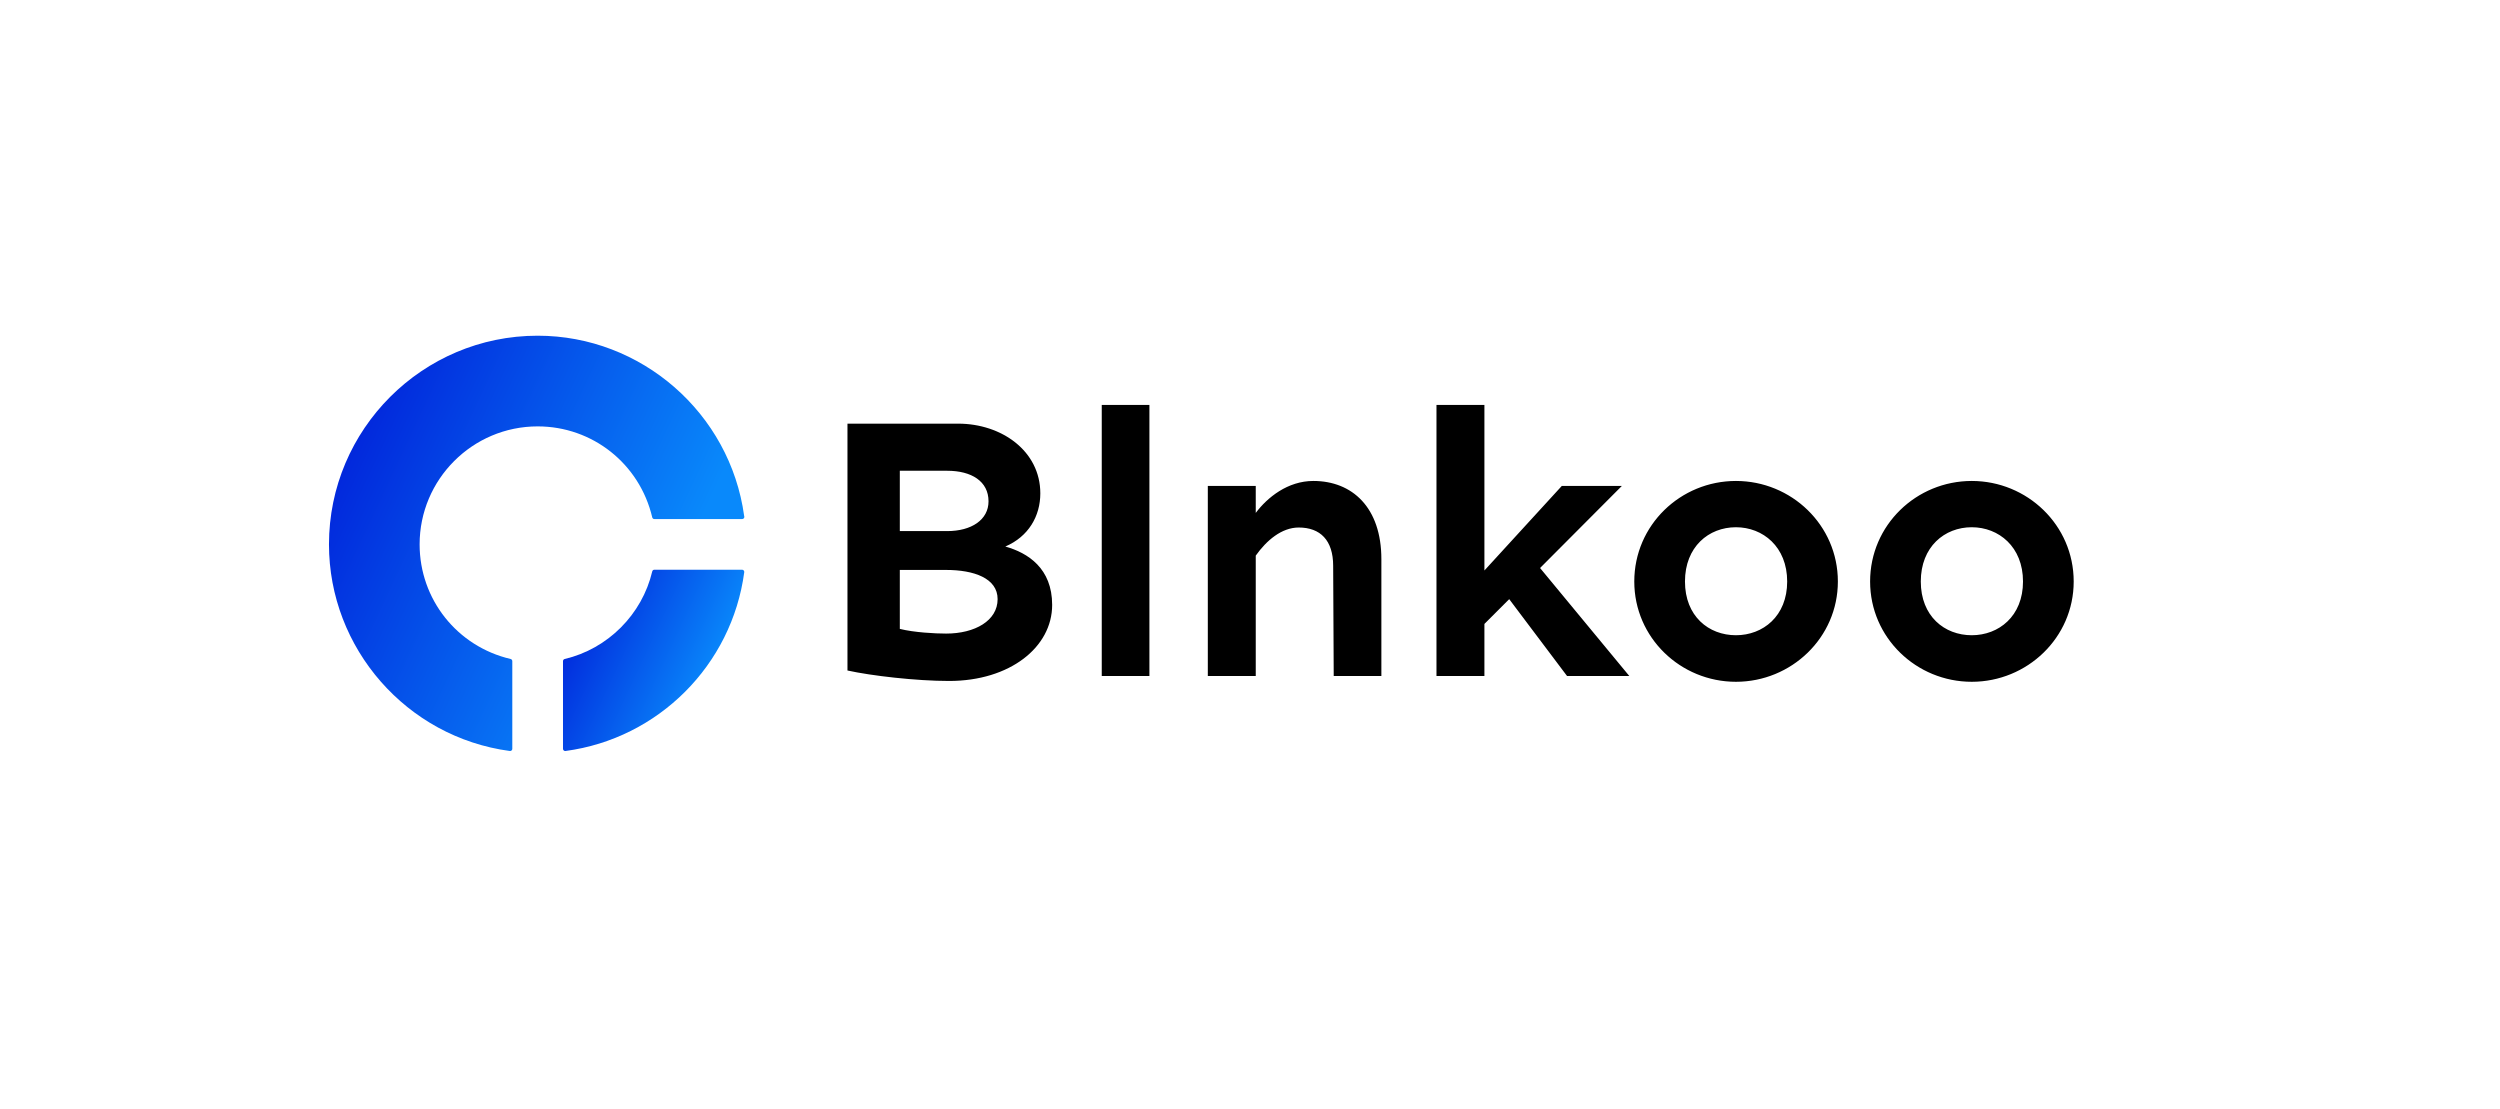
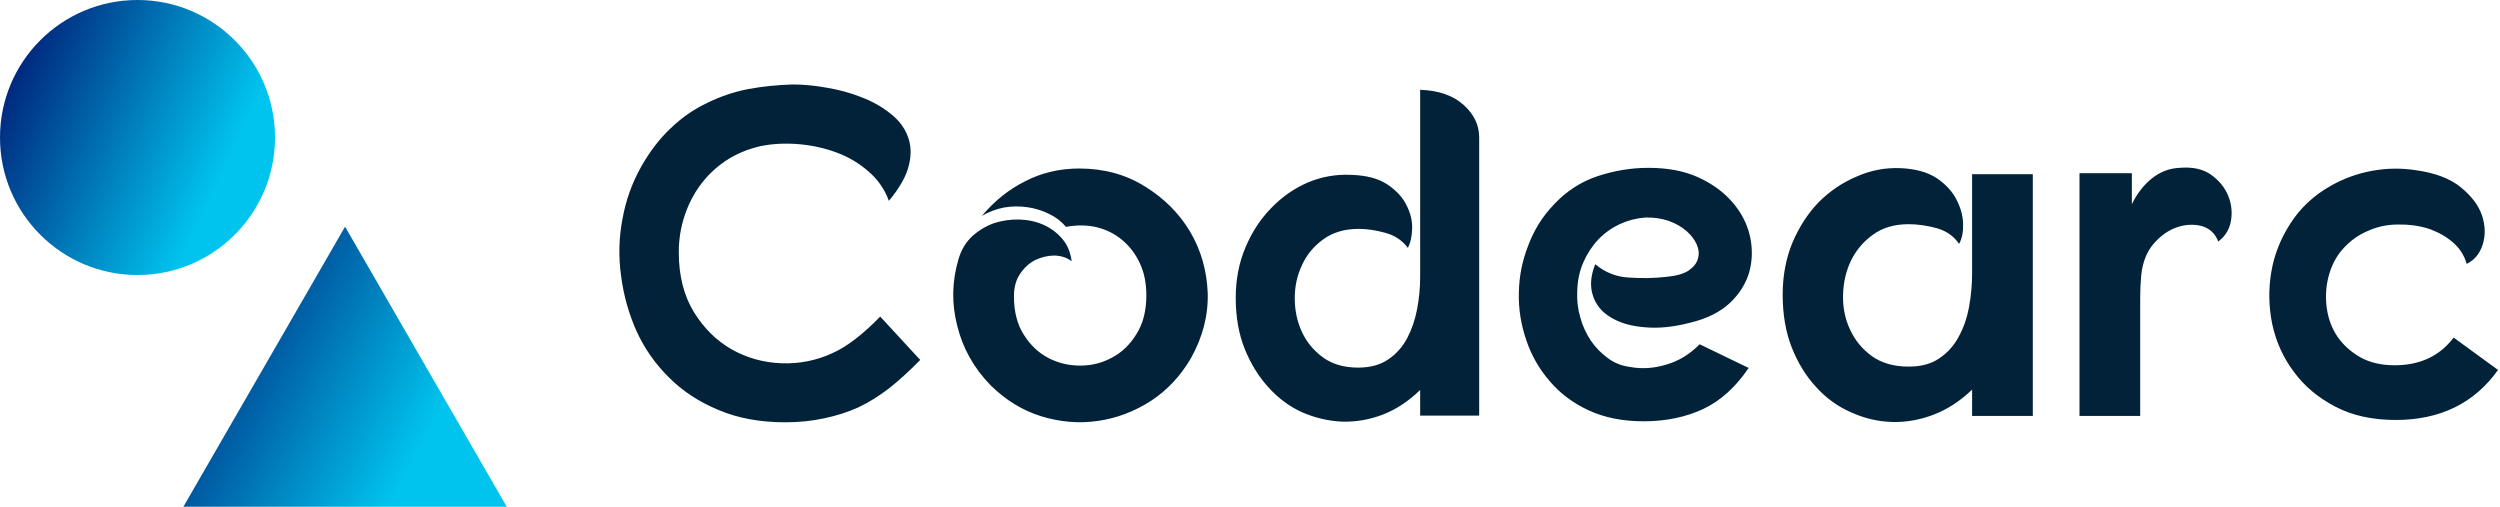
- <svg xmlns="http://www.w3.org/2000/svg" xmlns:ns1="https://boxy-svg.com" viewBox="98.518 221.316 315.237 139.752">
-   <defs>
-     <linearGradient data-v-fde0c5aa="" gradientTransform="rotate(25)" id="62ef73ef-c701-4097-82da-7765bca3409f" x1="0%" y1="0%" x2="100%" y2="0%">
-       <stop data-v-fde0c5aa="" offset="0" stop-color="#0015D6" stop-opacity="1" />
-       <stop data-v-fde0c5aa="" offset="1" stop-color="#0989FB" stop-opacity="1" />
+ <svg xmlns="http://www.w3.org/2000/svg" data-v-423bf9ae="" viewBox="0 0 444 90" class="iconLeft">
+   <g data-v-423bf9ae="" id="ffb31282-3e54-48c6-8233-866580c1cfcc" fill="#022239" transform="matrix(5.923001,0,0,5.923001,106.6323,-6.204343)">
+     <path d="M8.65 7.07L8.65 7.07Q8.46 6.55 8.04 6.19Q7.62 5.82 7.08 5.62Q6.54 5.42 5.94 5.37Q5.33 5.32 4.80 5.43L4.80 5.43Q4.23 5.56 3.77 5.86Q3.32 6.16 3.00 6.59Q2.69 7.01 2.52 7.53Q2.35 8.05 2.35 8.61L2.35 8.61Q2.35 9.66 2.80 10.40Q3.25 11.13 3.93 11.52Q4.62 11.91 5.43 11.94Q6.24 11.97 6.97 11.63L6.97 11.63Q7.60 11.35 8.39 10.54L8.39 10.54L9.59 11.84Q9.11 12.33 8.67 12.68Q8.22 13.03 7.74 13.26Q7.25 13.48 6.71 13.59Q6.17 13.71 5.54 13.71L5.54 13.71Q4.41 13.71 3.54 13.34Q2.67 12.98 2.06 12.37Q1.44 11.76 1.08 10.97Q0.73 10.18 0.62 9.32Q0.50 8.47 0.66 7.62Q0.81 6.78 1.22 6.05L1.22 6.05Q1.61 5.36 2.11 4.89Q2.60 4.42 3.19 4.14Q3.77 3.85 4.42 3.72Q5.07 3.60 5.77 3.58L5.77 3.58Q6.26 3.58 6.80 3.68Q7.34 3.77 7.82 3.96Q8.30 4.14 8.68 4.44Q9.06 4.73 9.21 5.12Q9.37 5.52 9.25 6.00Q9.14 6.48 8.65 7.07ZM14.36 6.10L14.36 6.10Q15.47 6.10 16.33 6.64Q17.19 7.17 17.68 7.99Q18.17 8.82 18.21 9.83Q18.24 10.84 17.70 11.80L17.70 11.80Q17.23 12.60 16.49 13.08Q15.75 13.55 14.91 13.67Q14.07 13.79 13.22 13.53Q12.38 13.27 11.70 12.60L11.70 12.60Q10.95 11.83 10.70 10.82Q10.44 9.81 10.74 8.81L10.74 8.81Q10.86 8.40 11.15 8.13Q11.44 7.87 11.80 7.74Q12.17 7.62 12.56 7.63Q12.95 7.64 13.29 7.79Q13.62 7.94 13.85 8.21Q14.08 8.48 14.13 8.88L14.13 8.88Q13.92 8.72 13.62 8.71Q13.33 8.71 13.05 8.84Q12.78 8.97 12.59 9.25Q12.40 9.52 12.40 9.93L12.40 9.93Q12.40 10.63 12.70 11.09Q12.99 11.55 13.43 11.78Q13.87 12.01 14.39 12.01Q14.90 12.01 15.34 11.77Q15.78 11.54 16.07 11.07Q16.37 10.60 16.37 9.90L16.37 9.90Q16.37 9.35 16.17 8.93Q15.97 8.51 15.64 8.24Q15.32 7.97 14.88 7.86Q14.45 7.76 13.96 7.85L13.96 7.85Q13.75 7.60 13.45 7.46Q13.15 7.31 12.80 7.26Q12.45 7.21 12.10 7.27Q11.75 7.34 11.44 7.52L11.44 7.52Q12.00 6.85 12.74 6.48Q13.48 6.10 14.36 6.10ZM24.58 13.51L24.58 12.74Q24.07 13.24 23.46 13.48Q22.85 13.71 22.23 13.69Q21.62 13.66 21.04 13.41Q20.47 13.15 20.03 12.66Q19.59 12.18 19.32 11.51Q19.05 10.84 19.05 9.98L19.05 9.98Q19.05 9.16 19.34 8.47Q19.63 7.78 20.11 7.29Q20.59 6.79 21.21 6.52Q21.83 6.26 22.50 6.29L22.50 6.29Q23.20 6.31 23.60 6.58Q24.00 6.85 24.17 7.20Q24.35 7.55 24.34 7.90Q24.33 8.26 24.21 8.48L24.21 8.48Q23.97 8.15 23.54 8.03Q23.11 7.91 22.74 7.91L22.74 7.91Q22.11 7.91 21.68 8.22Q21.25 8.53 21.04 8.99Q20.82 9.45 20.82 9.99Q20.82 10.53 21.03 10.99Q21.24 11.45 21.66 11.76Q22.08 12.07 22.72 12.07L22.72 12.07Q23.27 12.07 23.63 11.82Q23.98 11.58 24.19 11.19Q24.40 10.79 24.49 10.31Q24.58 9.83 24.58 9.35L24.58 9.35L24.58 3.74Q25.41 3.77 25.88 4.19Q26.35 4.61 26.35 5.17L26.35 5.17L26.35 13.51L24.58 13.51ZM32.69 10.72L32.69 10.72Q31.93 10.92 31.31 10.86Q30.69 10.81 30.29 10.56Q29.89 10.32 29.76 9.91Q29.62 9.49 29.83 8.97L29.83 8.97Q30.27 9.34 30.84 9.37Q31.42 9.41 31.95 9.35L31.95 9.35Q32.40 9.31 32.63 9.16Q32.86 9.00 32.91 8.80Q32.97 8.60 32.87 8.37Q32.77 8.15 32.56 7.97Q32.34 7.78 32.03 7.67Q31.71 7.56 31.33 7.57L31.33 7.57Q30.93 7.60 30.56 7.77Q30.20 7.94 29.92 8.23Q29.64 8.53 29.47 8.92Q29.30 9.31 29.29 9.79L29.29 9.79Q29.27 10.18 29.38 10.56Q29.48 10.93 29.69 11.25Q29.90 11.56 30.20 11.78Q30.49 12.00 30.87 12.05L30.87 12.05Q31.40 12.15 31.96 11.98Q32.52 11.82 32.96 11.37L32.96 11.37L34.43 12.08Q33.85 12.94 33.07 13.31Q32.28 13.68 31.28 13.68L31.28 13.68Q30.34 13.68 29.63 13.35Q28.92 13.02 28.46 12.47Q27.99 11.93 27.76 11.24Q27.52 10.54 27.54 9.82Q27.55 9.10 27.82 8.41Q28.08 7.71 28.59 7.18L28.59 7.18Q29.15 6.58 29.90 6.33Q30.65 6.08 31.43 6.08L31.43 6.08Q32.30 6.08 32.93 6.37Q33.56 6.66 33.95 7.12Q34.34 7.57 34.47 8.13Q34.59 8.68 34.45 9.20Q34.30 9.72 33.87 10.13Q33.43 10.54 32.69 10.72ZM41.13 13.52L41.13 12.73Q40.60 13.24 39.98 13.48Q39.35 13.72 38.72 13.70Q38.09 13.68 37.50 13.41Q36.90 13.15 36.45 12.65Q35.99 12.15 35.72 11.46Q35.45 10.77 35.45 9.88L35.45 9.88Q35.45 9.04 35.74 8.33Q36.04 7.62 36.53 7.11Q37.03 6.61 37.67 6.34Q38.30 6.06 38.99 6.09L38.99 6.09Q39.66 6.12 40.07 6.39Q40.47 6.66 40.66 7.03Q40.85 7.39 40.86 7.76Q40.87 8.13 40.74 8.36L40.74 8.36Q40.50 8.01 40.07 7.89Q39.63 7.77 39.23 7.77L39.23 7.77Q38.58 7.77 38.15 8.09Q37.72 8.40 37.49 8.88Q37.27 9.35 37.26 9.91Q37.25 10.46 37.47 10.93Q37.69 11.41 38.13 11.73Q38.57 12.04 39.23 12.04L39.23 12.04Q39.79 12.04 40.15 11.79Q40.52 11.54 40.73 11.14Q40.95 10.74 41.04 10.24Q41.13 9.74 41.13 9.25L41.13 9.25L41.13 7.04L41.13 6.27L42.95 6.27L42.95 13.52L41.13 13.52ZM44.35 13.52L44.35 6.24L45.92 6.24L45.92 7.17Q46.16 6.68 46.53 6.39Q46.90 6.10 47.35 6.08L47.35 6.08Q47.94 6.03 48.30 6.29Q48.66 6.55 48.81 6.92Q48.96 7.29 48.89 7.68Q48.82 8.06 48.51 8.29L48.51 8.29Q48.38 7.94 48.03 7.83Q47.67 7.73 47.28 7.86Q46.89 7.99 46.57 8.36Q46.26 8.72 46.20 9.31L46.20 9.31Q46.17 9.65 46.17 9.98Q46.17 10.30 46.17 10.58L46.17 10.58L46.17 13.52L44.35 13.52ZM55.96 8.96L55.96 8.96Q55.85 8.57 55.53 8.30Q55.22 8.04 54.80 7.90Q54.38 7.77 53.90 7.78Q53.42 7.78 53.00 7.97Q52.57 8.15 52.25 8.51Q51.93 8.86 51.80 9.41L51.80 9.41Q51.70 9.86 51.77 10.32Q51.84 10.78 52.09 11.15Q52.35 11.52 52.77 11.76Q53.20 12.00 53.80 12.00L53.80 12.00Q54.94 12.00 55.57 11.17L55.57 11.17L56.90 12.14Q55.83 13.64 53.83 13.64L53.83 13.64Q52.78 13.64 52.02 13.24Q51.25 12.84 50.78 12.20Q50.30 11.56 50.13 10.77Q49.97 9.98 50.10 9.21Q50.23 8.43 50.68 7.74Q51.13 7.04 51.90 6.61L51.90 6.61Q52.47 6.29 53.12 6.17Q53.77 6.05 54.43 6.15L54.43 6.15Q55.30 6.27 55.78 6.66Q56.27 7.06 56.42 7.51Q56.57 7.97 56.44 8.38Q56.31 8.79 55.96 8.96Z" />
+   </g>
+   <defs data-v-423bf9ae="">
+     <linearGradient data-v-423bf9ae="" gradientTransform="rotate(25)" id="956f30a8-4cc5-46e0-bea9-e25bcc91fdbf" x1="0%" y1="0%" x2="100%" y2="0%">
+       <stop data-v-423bf9ae="" offset="0%" style="stop-color: rgb(0, 10, 104); stop-opacity: 1;" />
+       <stop data-v-423bf9ae="" offset="100%" style="stop-color: rgb(0, 196, 238); stop-opacity: 1;" />
    </linearGradient>
-     <ns1:guide x="315.744" y="299.745" angle="0" />
-     <ns1:guide x="358.953" y="291.132" angle="0" />
  </defs>
-   <rect data-v-fde0c5aa="" fill="transparent" x="100" y="139.83" width="300" height="300" class="logo-background-square" />
-   <g data-v-fde0c5aa="" id="a4c80bb4-bb4c-4456-8e77-b53aaf660e2a" fill="#000000" transform="matrix(3.473838, 0, 0, 3.473838, 200.6203, 259.5906)">
-     <path d="M7.10 8.82C7.94 8.46 8.37 7.72 8.37 6.89C8.37 5.35 6.96 4.36 5.39 4.36L1.37 4.36L1.37 13.32C2.23 13.51 3.86 13.70 5.06 13.70C7.27 13.70 8.80 12.47 8.80 10.94C8.80 9.61 7.92 9.05 7.10 8.82ZM3.27 6.07L4.99 6.07C5.87 6.07 6.49 6.45 6.49 7.18C6.49 7.85 5.87 8.26 4.99 8.26L3.27 8.26ZM4.95 11.98C4.55 11.98 3.79 11.94 3.27 11.81L3.27 9.67L4.95 9.67C5.96 9.67 6.82 9.97 6.82 10.73C6.82 11.51 6.00 11.98 4.95 11.98ZM12.33 13.52L12.33 3.68L10.60 3.68L10.60 13.52ZM18.28 6.44C17.35 6.44 16.61 7.04 16.19 7.60L16.19 6.62L14.45 6.62L14.45 13.52L16.19 13.52L16.19 9.15C16.58 8.60 17.13 8.13 17.75 8.13C18.53 8.13 19.00 8.59 19.00 9.52L19.02 13.52L20.75 13.52L20.75 9.28C20.75 7.40 19.69 6.44 18.28 6.44ZM25.39 10.73L27.49 13.52L29.75 13.52L26.51 9.60L29.48 6.62L27.30 6.62L24.49 9.69L24.49 3.68L22.75 3.68L22.75 13.52L24.49 13.52L24.49 11.63ZM33.62 6.44C31.61 6.44 29.93 8.04 29.93 10.09C29.93 12.13 31.61 13.73 33.62 13.73C35.63 13.73 37.32 12.13 37.32 10.09C37.32 8.04 35.63 6.44 33.62 6.44ZM33.62 8.12C34.60 8.12 35.48 8.83 35.48 10.09C35.48 11.35 34.60 12.04 33.62 12.04C32.63 12.04 31.77 11.35 31.77 10.09C31.77 8.83 32.63 8.12 33.62 8.12ZM42.18 6.44C40.17 6.44 38.49 8.04 38.49 10.09C38.49 12.13 40.17 13.73 42.18 13.73C44.19 13.73 45.88 12.13 45.88 10.09C45.88 8.04 44.19 6.44 42.18 6.44ZM42.18 8.12C43.16 8.12 44.04 8.83 44.04 10.09C44.04 11.35 43.16 12.04 42.18 12.04C41.19 12.04 40.33 11.35 40.33 10.09C40.33 8.83 41.19 8.12 42.18 8.12Z" />
-   </g>
-   <g data-v-fde0c5aa="" id="6b484d92-be56-4ec3-9277-ec6cc8c6ed19" stroke="none" fill="url(#62ef73ef-c701-4097-82da-7765bca3409f)" transform="matrix(1.091229, 0, 0, 1.091229, 140, 263.6409)">
-     <path d="M47.732 27.045H37.604a.256.256 0 00-.249.196c-1.172 4.978-5.143 8.95-10.117 10.121a.256.256 0 00-.196.249V47.74a.256.256 0 00.256.255l.033-.002c10.729-1.432 19.223-9.927 20.655-20.658a.26.26 0 00-.061-.203.259.259 0 00-.193-.087z" />
-     <path d="M24.112 10.484c6.342 0 11.787 4.323 13.242 10.515.027.114.13.195.249.195h10.129c.005.002.009 0 .013 0a.255.255 0 00.23-.366C46.348 8.952 36.104.005 24.112.005 10.817.005 0 10.822 0 24.12c0 12.018 8.982 22.279 20.895 23.873l.034.002a.252.252 0 00.255-.255V37.611a.255.255 0 00-.196-.249c-6.19-1.456-10.514-6.902-10.514-13.242 0-7.519 6.118-13.636 13.638-13.636z" />
+   <g data-v-423bf9ae="" id="7f9de577-a642-4581-8bd6-df49208feb9e" transform="matrix(2.8125,0,0,2.8125,0,0)" stroke="none" fill="url(#956f30a8-4cc5-46e0-bea9-e25bcc91fdbf)">
+     <path d="M11.579 32H32L21.789 14.314z" />
+     <circle cx="8.683" cy="8.683" r="8.683" />
  </g>
</svg>
